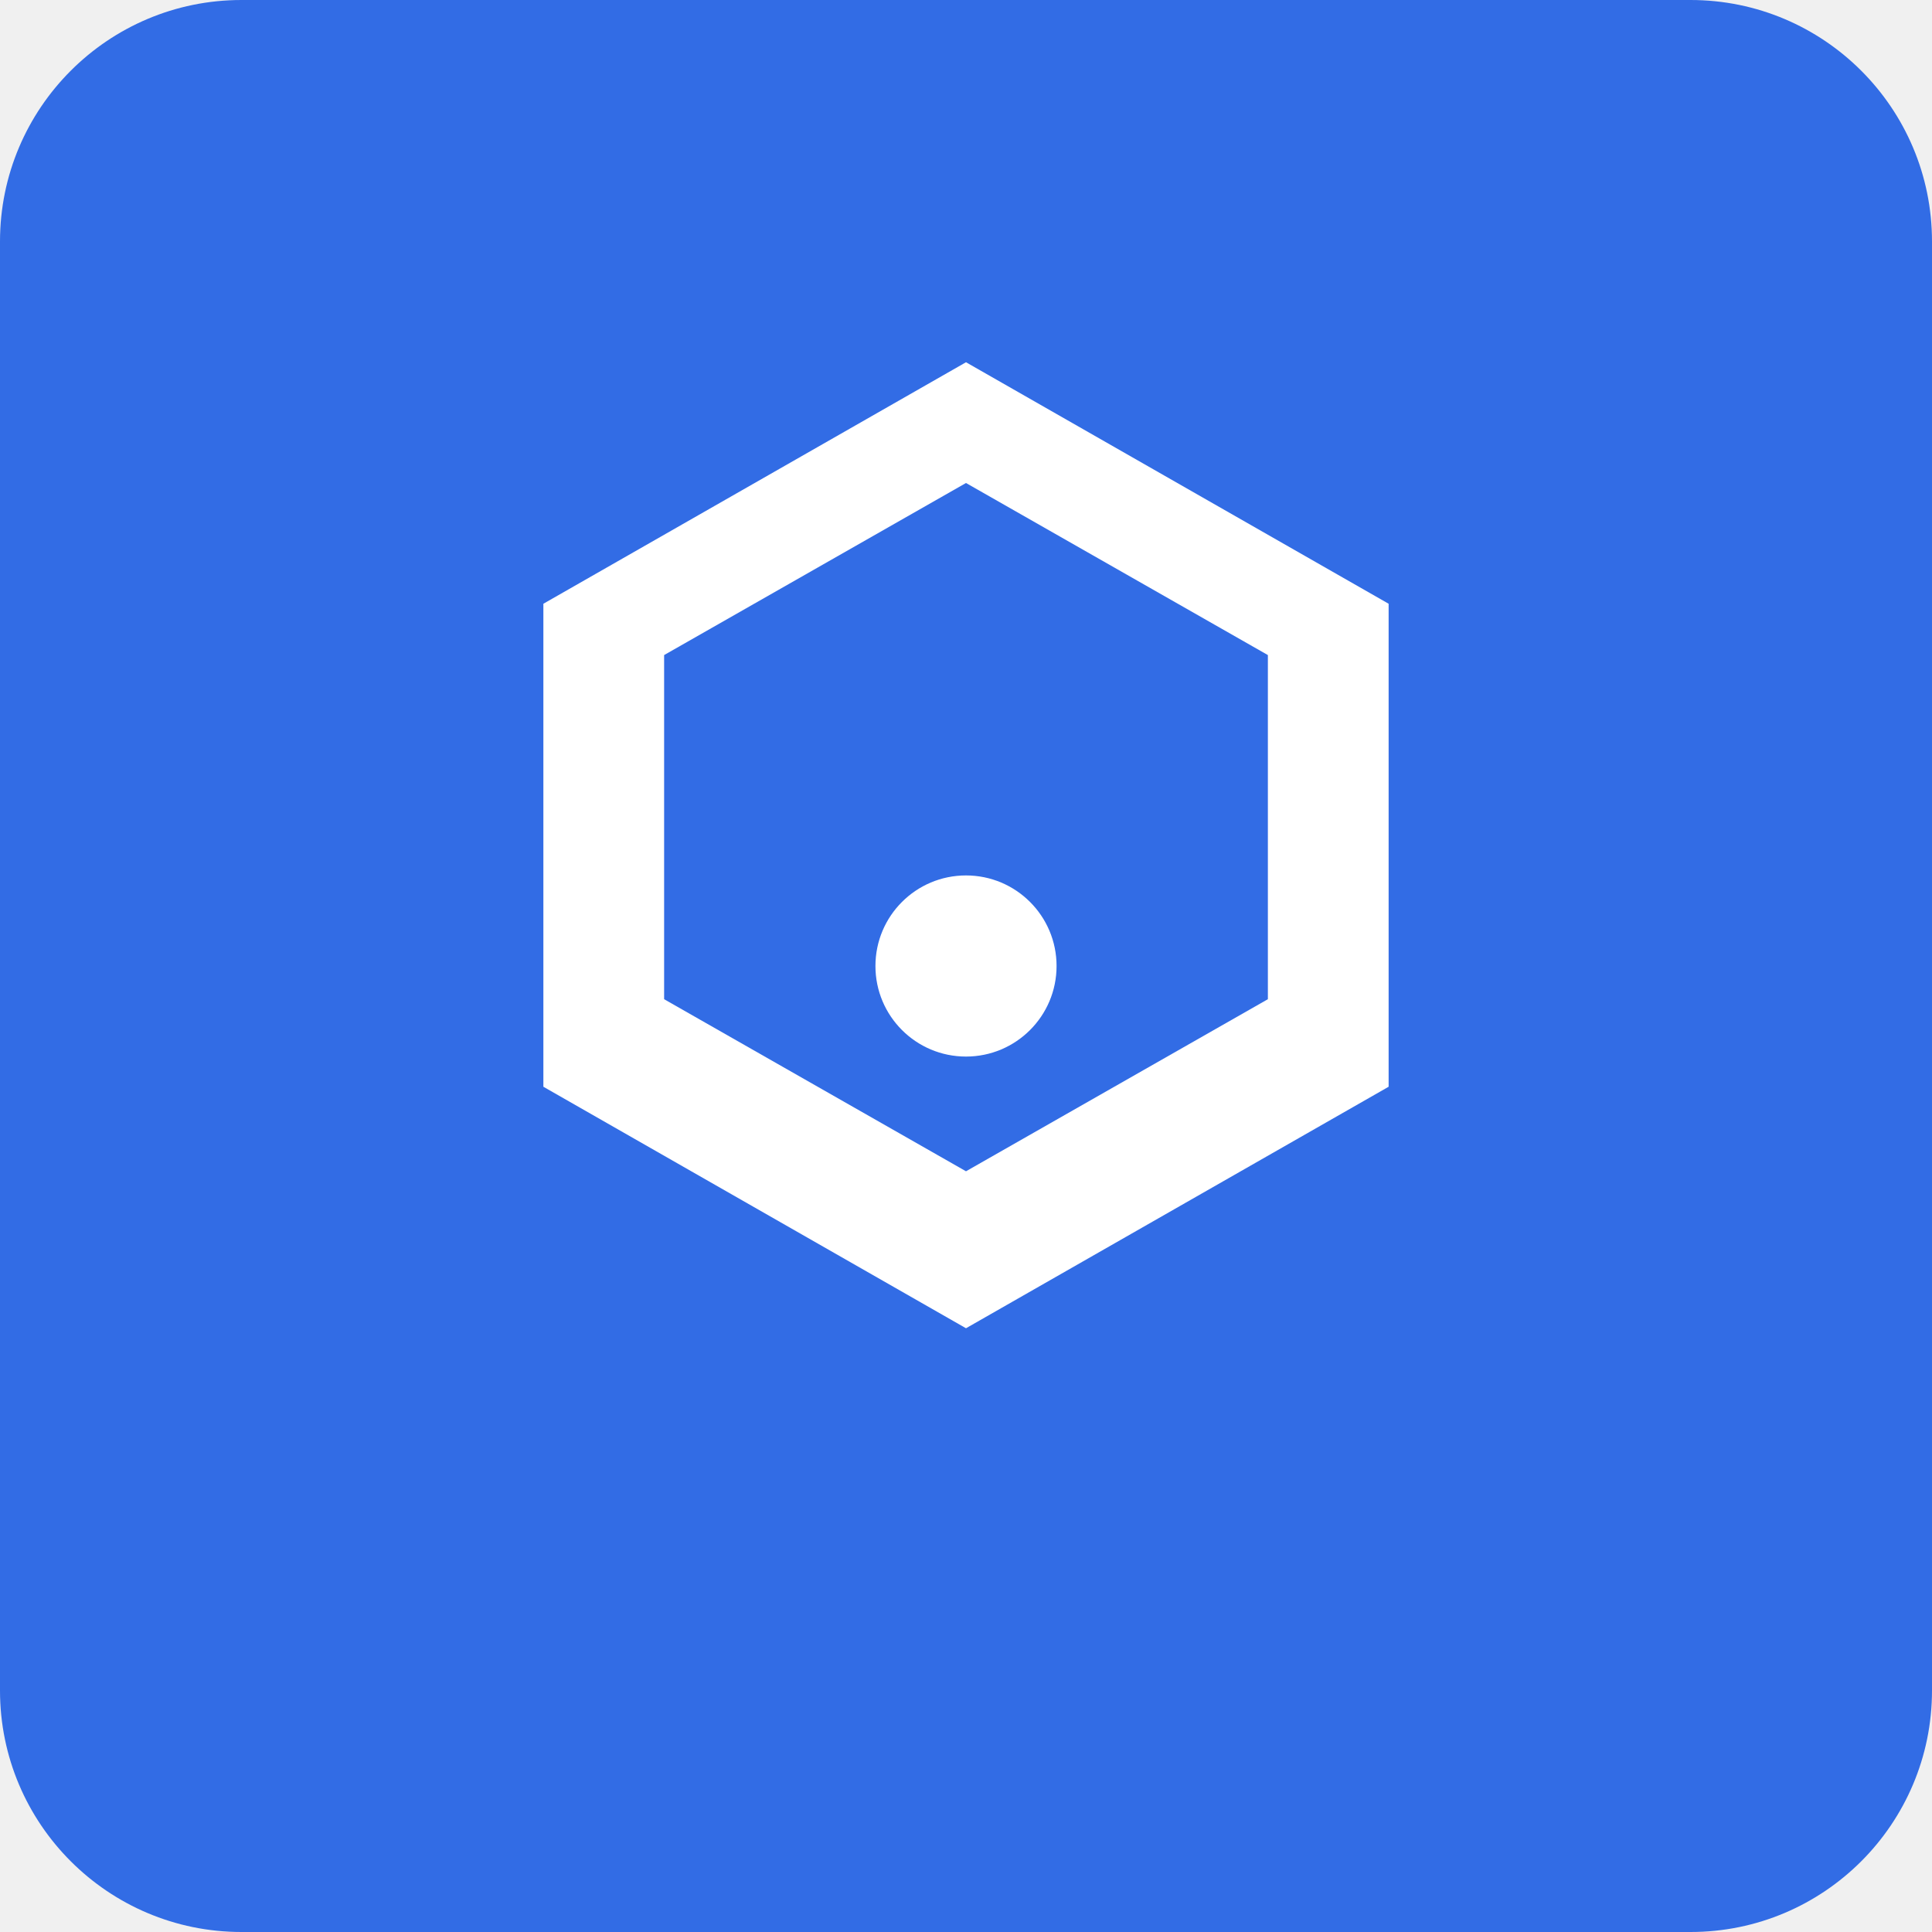
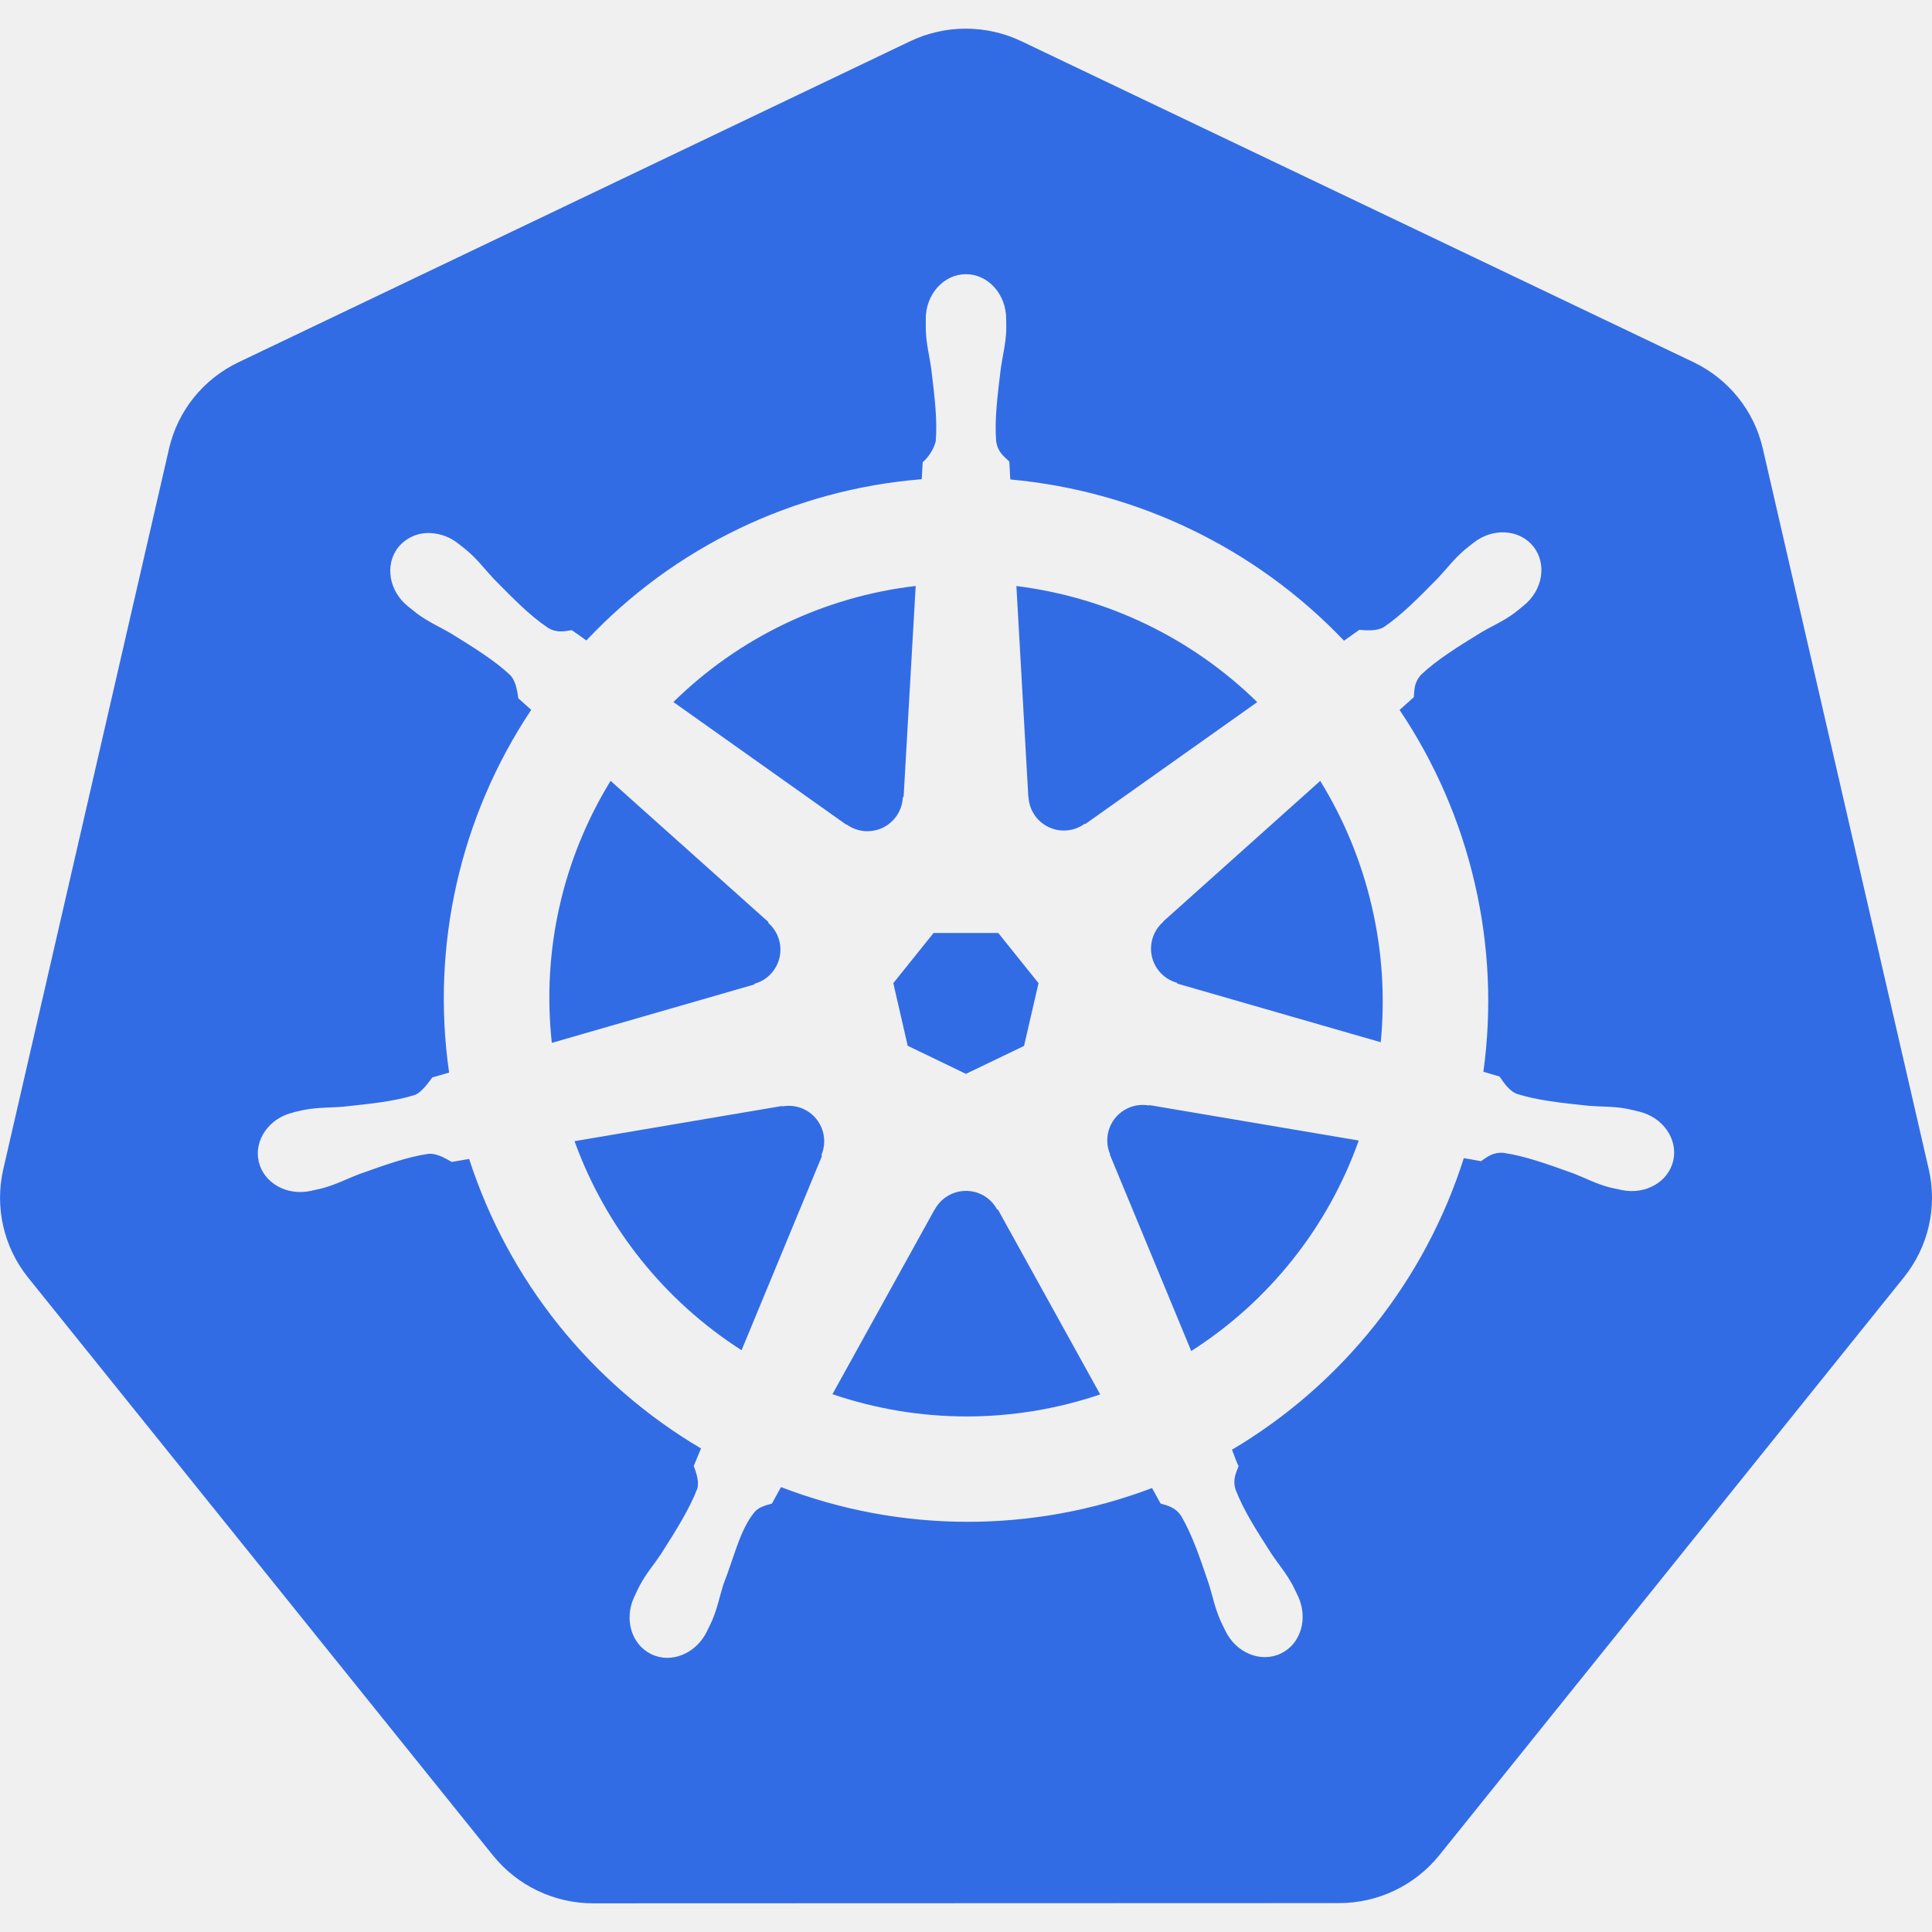
- <svg xmlns="http://www.w3.org/2000/svg" width="64" height="64" viewBox="0 0 64 64" fill="none">
-   <rect width="64" height="64" rx="8" fill="#326CE5" />
-   <path fill="#fff" d="M32 12l-14 8v16l14 8 14-8V20l-14-8zm0 4l10 5.7v11.4l-10 5.7-10-5.7V21.7l10-5.7z" />
-   <circle cx="32" cy="32" r="3" fill="#fff" />
+ <svg xmlns="http://www.w3.org/2000/svg" fill="#326CE5" role="img" viewBox="0 0 24 24">
+   <path d="M10.204 14.35l.007.01-.999 2.413a5.171 5.171 0 0 1-2.075-2.597l2.578-.437.004.005a.44.44 0 0 1 .484.606zm-.833-2.129a.44.44 0 0 0 .173-.756l.002-.011L7.585 9.7a5.143 5.143 0 0 0-.73 3.255l2.514-.725.002-.009zm1.145-1.98a.44.44 0 0 0 .699-.337l.01-.005.15-2.62a5.144 5.144 0 0 0-3.01 1.442l2.147 1.523.004-.002zm.76 2.75l.723.349.722-.347.18-.78-.5-.623h-.804l-.5.623.179.779zm1.5-3.095a.44.44 0 0 0 .7.336l.008.003 2.134-1.513a5.188 5.188 0 0 0-2.992-1.442l.148 2.615.002.001zm10.876 5.97l-5.773 7.181a1.6 1.6 0 0 1-1.248.594l-9.261.003a1.6 1.6 0 0 1-1.247-.596l-5.776-7.18a1.583 1.583 0 0 1-.307-1.34L2.1 5.573c.108-.47.425-.864.863-1.073L11.305.513a1.606 1.606 0 0 1 1.385 0l8.345 3.985c.438.209.755.604.863 1.073l2.062 8.955c.108.47-.005.963-.308 1.34zm-3.289-2.057c-.042-.01-.103-.026-.145-.034-.174-.033-.315-.025-.479-.038-.35-.037-.638-.067-.895-.148-.105-.04-.18-.165-.216-.216l-.201-.059a6.45 6.45 0 0 0-.105-2.332 6.465 6.465 0 0 0-.936-2.163c.052-.047.15-.133.177-.159.008-.09.001-.183.094-.282.197-.185.444-.338.743-.522.142-.084.273-.137.415-.242.032-.024.076-.062.11-.089.24-.191.295-.52.123-.736-.172-.216-.506-.236-.745-.045-.034.027-.08.062-.111.088-.134.116-.217.23-.33.35-.246.25-.45.458-.673.609-.097.056-.239.037-.303.033l-.19.135a6.545 6.545 0 0 0-4.146-2.003l-.012-.223c-.065-.062-.143-.115-.163-.25-.022-.268.015-.557.057-.905.023-.163.061-.298.068-.475.001-.04-.001-.099-.001-.142 0-.306-.224-.555-.5-.555-.275 0-.499.249-.499.555l.001.014c0 .041-.002.092 0 .128.006.177.044.312.067.475.042.348.078.637.056.906a.545.545 0 0 1-.162.258l-.012.211a6.424 6.424 0 0 0-4.166 2.003 8.373 8.373 0 0 1-.18-.128c-.09.012-.18.04-.297-.029-.223-.15-.427-.358-.673-.608-.113-.12-.195-.234-.329-.349-.03-.026-.077-.062-.111-.088a.594.594 0 0 0-.348-.132.481.481 0 0 0-.398.176c-.172.216-.117.546.123.737l.007.005.104.083c.142.105.272.159.414.242.299.185.546.338.743.522.076.082.09.226.1.288l.16.143a6.462 6.462 0 0 0-1.02 4.506l-.208.06c-.055.072-.133.184-.215.217-.257.081-.546.11-.895.147-.164.014-.305.006-.48.039-.037.007-.09.02-.133.03l-.004.002-.007.002c-.295.071-.484.342-.423.608.061.267.349.429.645.365l.007-.001.01-.003.129-.029c.17-.046.294-.113.448-.172.33-.118.604-.217.87-.256.112-.009.23.069.288.101l.217-.037a6.5 6.5 0 0 0 2.88 3.596l-.09.218c.033.084.069.199.044.282-.097.252-.263.517-.452.813-.091.136-.185.242-.268.399-.02.037-.045.095-.064.134-.128.275-.034.591.213.71.248.12.556-.007.69-.282v-.002c.02-.039.046-.09.062-.127.07-.162.094-.301.144-.458.132-.332.205-.68.387-.897.05-.06.13-.082.215-.105l.113-.205a6.453 6.453 0 0 0 4.609.012l.106.192c.086.028.18.042.256.155.136.232.229.507.342.84.05.156.074.295.145.457.016.037.043.09.062.129.133.276.442.402.69.282.247-.118.341-.435.213-.71-.02-.039-.045-.096-.065-.134-.083-.156-.177-.261-.268-.398-.19-.296-.346-.541-.443-.793-.04-.13.007-.21.038-.294-.018-.022-.059-.144-.083-.202a6.499 6.499 0 0 0 2.88-3.622c.064.01.176.03.213.038.075-.05.144-.114.28-.104.266.039.54.138.87.256.154.06.277.128.448.173.036.01.088.019.13.028l.009.003.007.001c.297.064.584-.098.645-.365.06-.266-.128-.537-.423-.608zM16.4 9.701l-1.95 1.746v.005a.44.44 0 0 0 .173.757l.003.01 2.526.728a5.199 5.199 0 0 0-.108-1.674A5.208 5.208 0 0 0 16.4 9.7zm-4.013 5.325a.437.437 0 0 0-.404-.232.44.44 0 0 0-.372.233h-.002l-1.268 2.292a5.164 5.164 0 0 0 3.326.003l-1.27-2.296h-.01zm1.888-1.293a.44.44 0 0 0-.27.036.44.44 0 0 0-.214.572l-.003.004 1.01 2.438a5.15 5.15 0 0 0 2.081-2.615l-2.6-.44-.004.005z" />
</svg>
